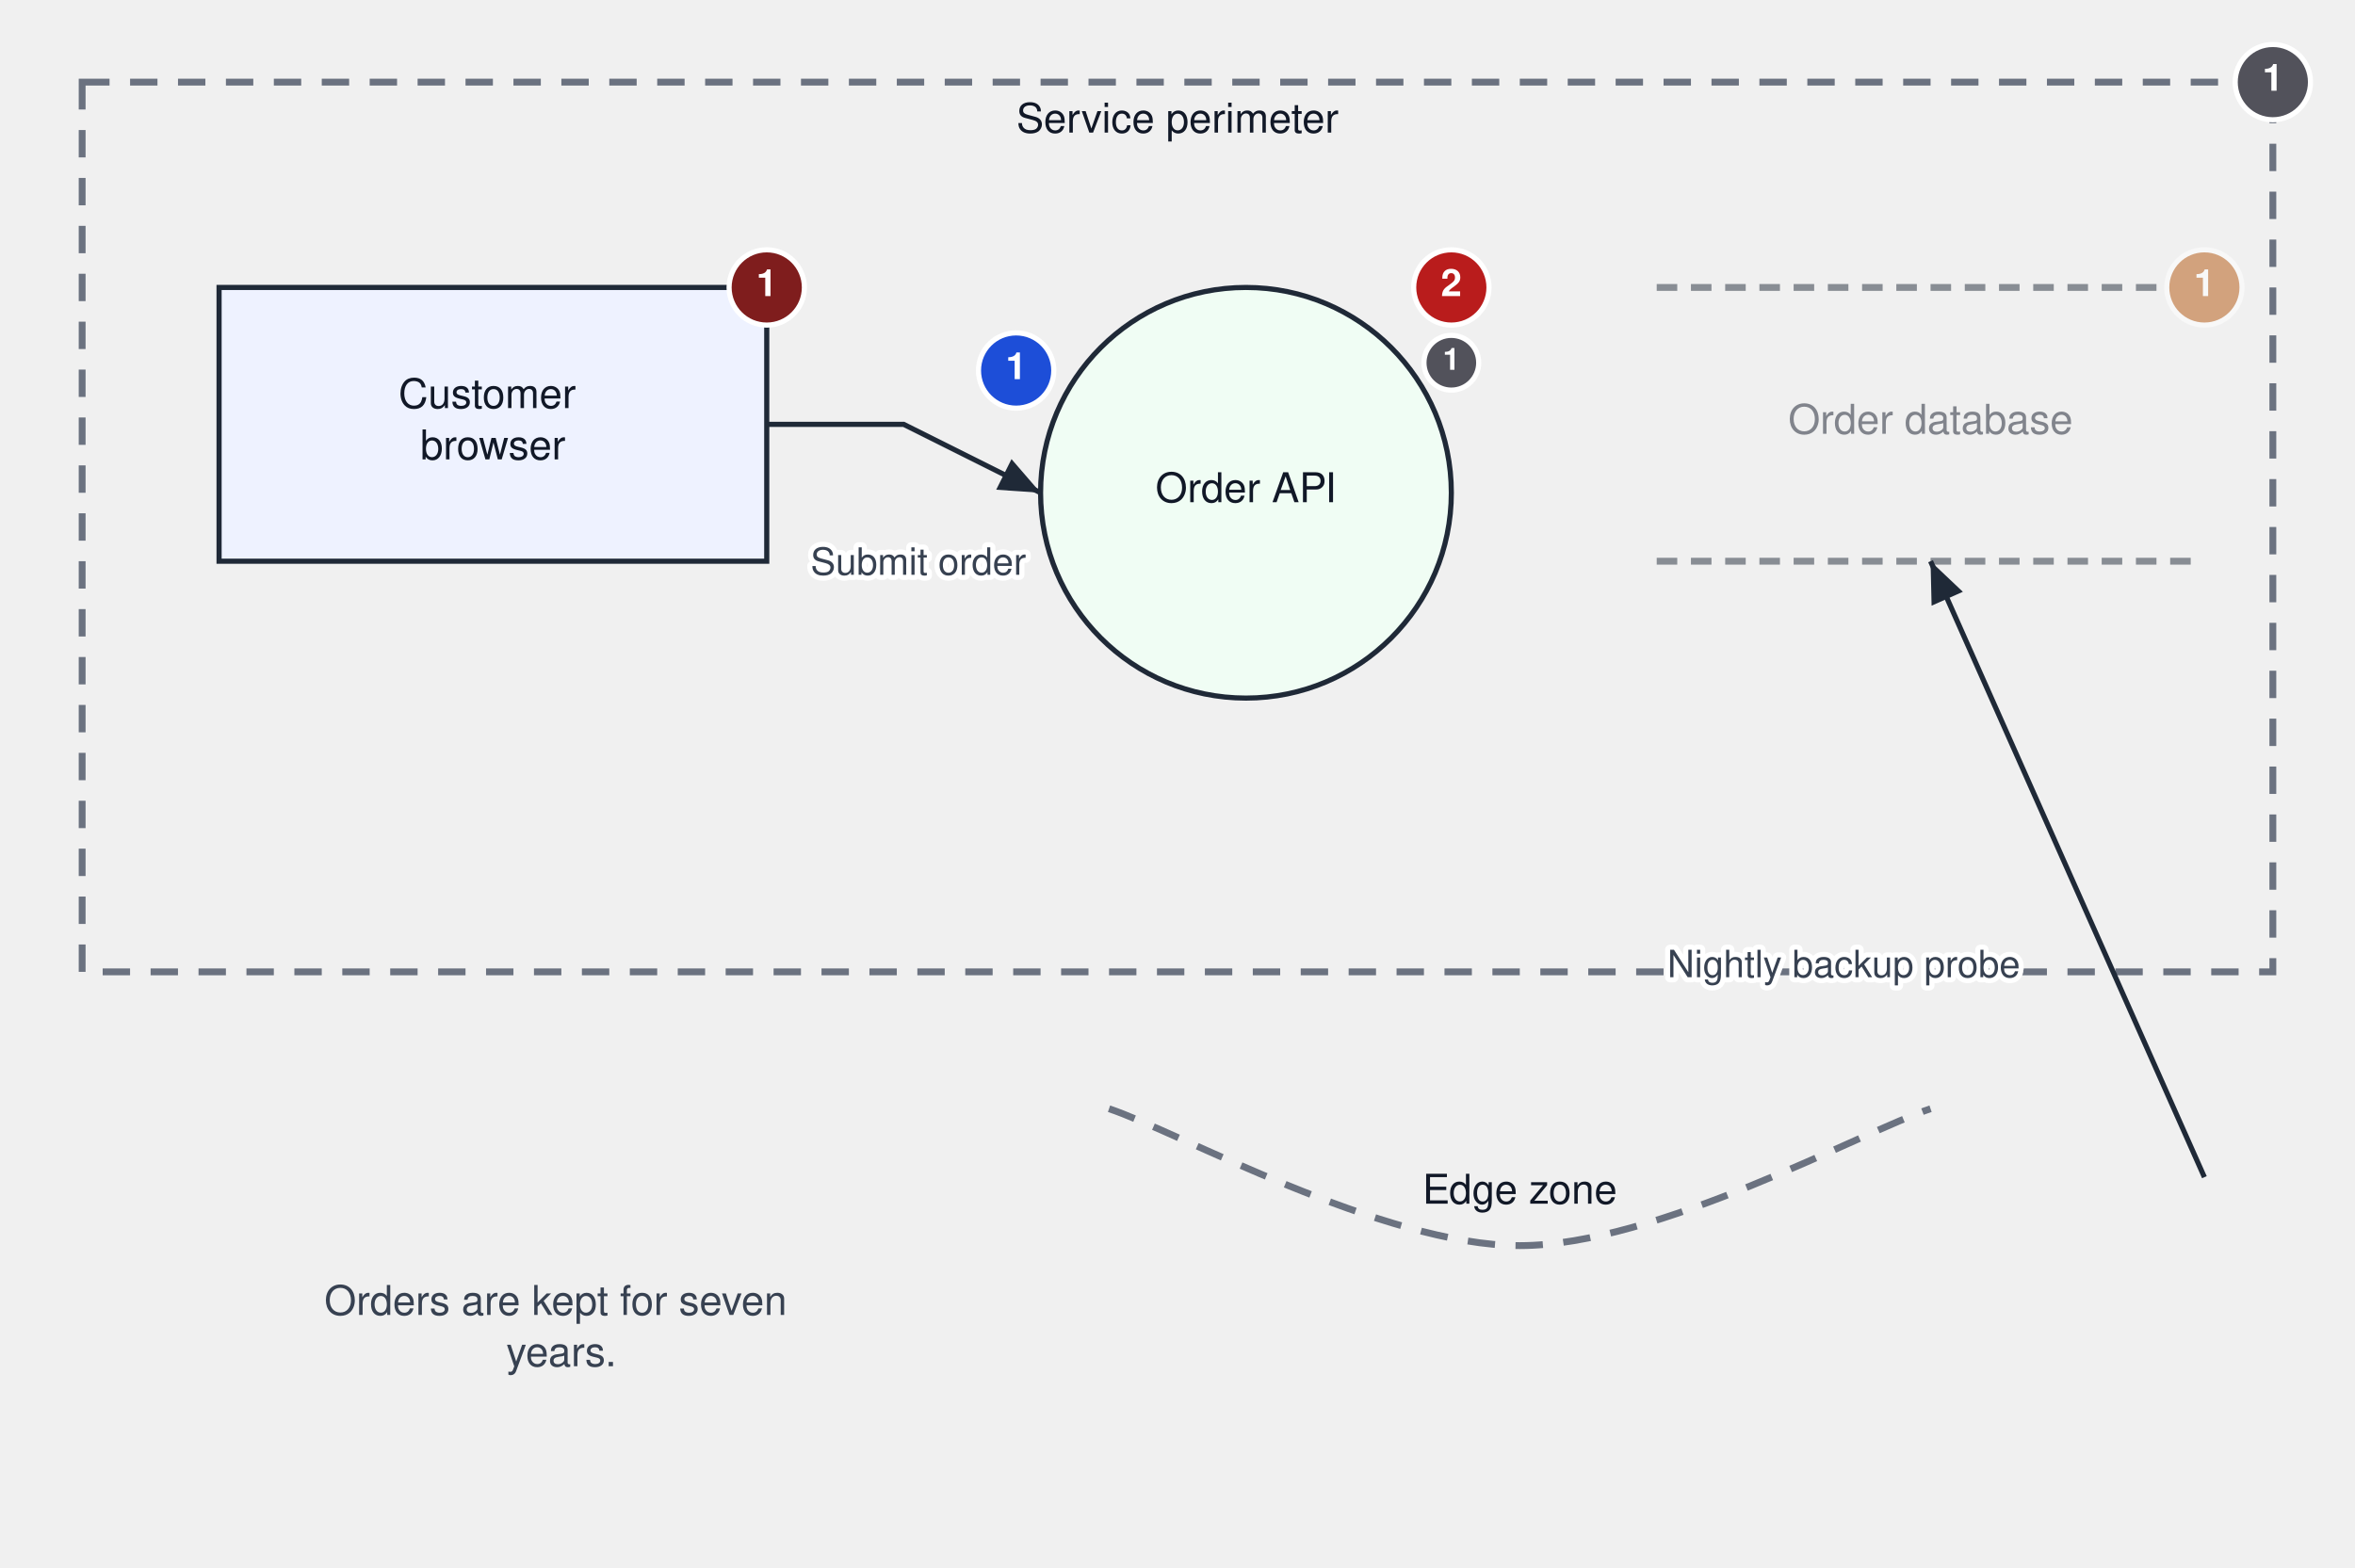
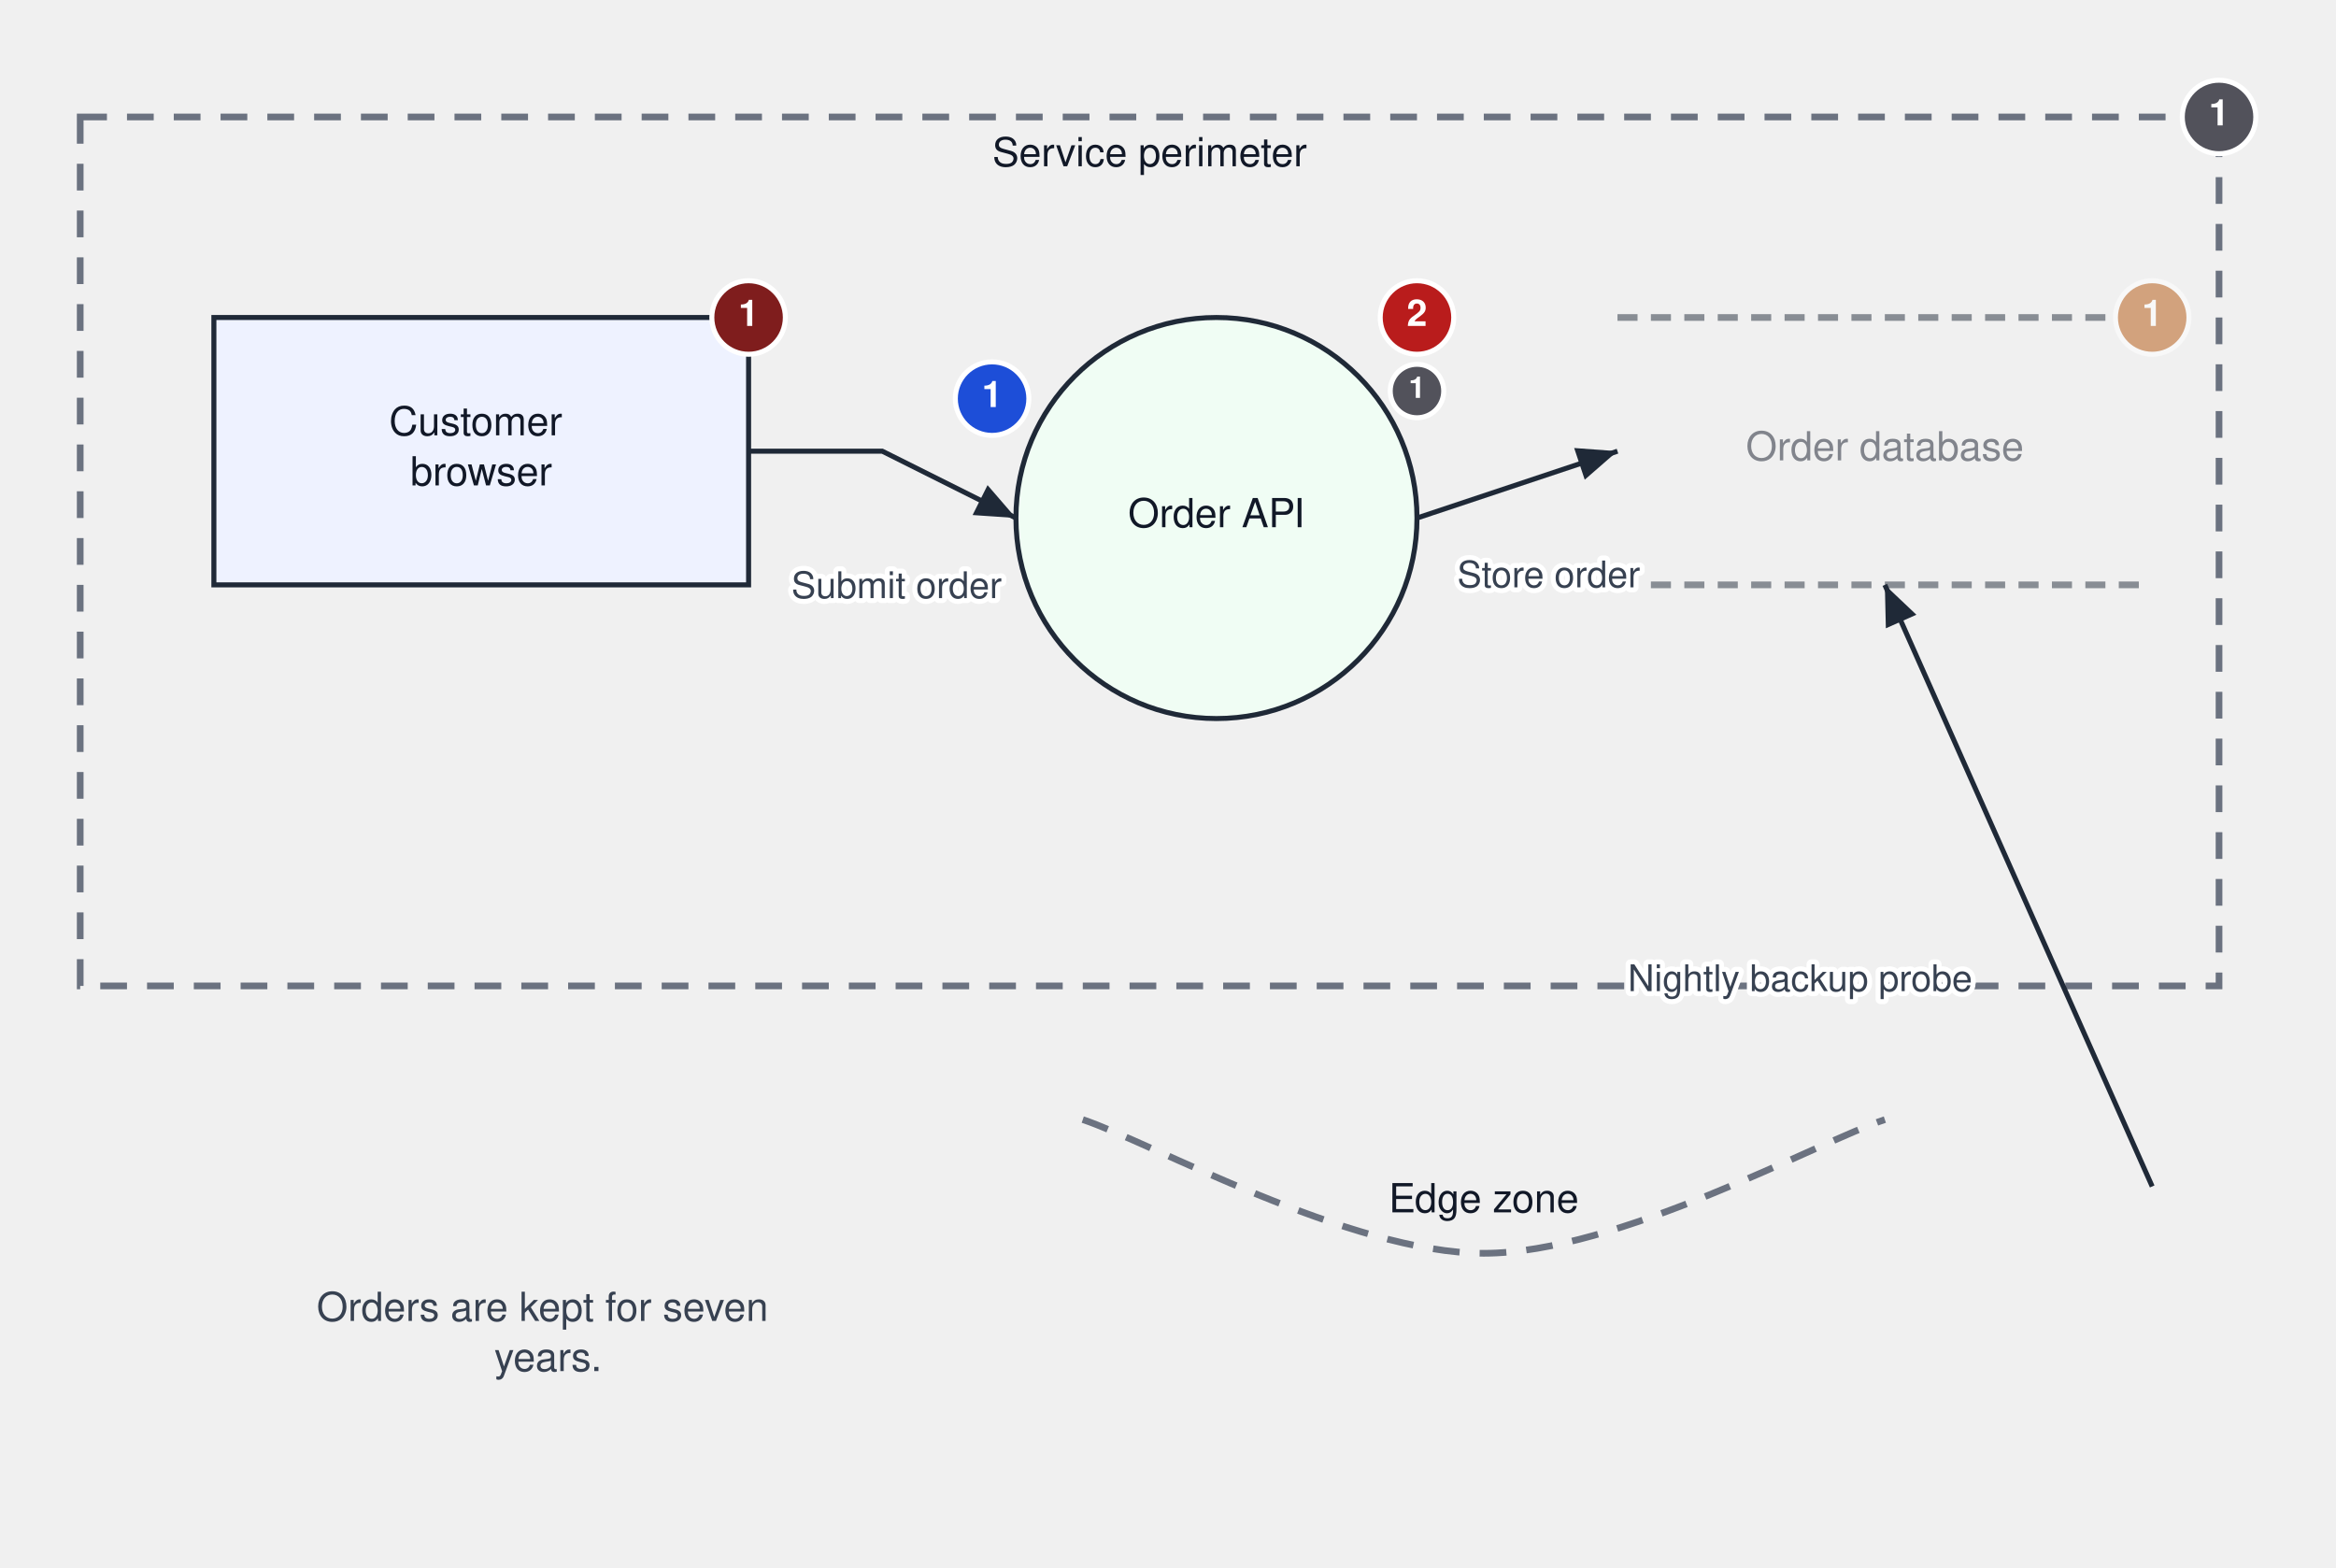
- <svg xmlns="http://www.w3.org/2000/svg" viewBox="-24 -24 688 458">
+ <svg xmlns="http://www.w3.org/2000/svg" viewBox="-24 -35 699 469">
  <style>.pn-element {
  font-family: 'Helvetica Neue', Helvetica, Arial, sans-serif;
}
.pn-shape {
  fill: #ffffff;
  stroke: #1f2937;
  stroke-width: 1.5;
}
.pn-actor {
  fill: #eef2ff;
}
.pn-process {
  fill: #f0fdf4;
}
.pn-store {
  fill: none;
  stroke-width: 2;
}
.pn-boundary-box,
.pn-boundary-curve {
  fill: none;
  stroke: #6b7280;
  stroke-width: 2;
  stroke-dasharray: 8 6;
}
.pn-out-of-scope {
  opacity: 0.5;
}
.pn-out-of-scope .pn-shape {
  stroke-dasharray: 6 4;
}
.pn-label {
  fill: #111827;
  font-size: 12px;
  font-weight: 500;
  text-anchor: middle;
  dominant-baseline: central;
}
.pn-note {
  fill: #374151;
  font-size: 12px;
  text-anchor: middle;
  dominant-baseline: central;
}
.pn-flow {
  fill: none;
}
.pn-flow-arrow {
  fill: #1f2937;
  stroke: none;
}
.pn-flow-label {
  fill: #374151;
  font-size: 11px;
  text-anchor: middle;
  dominant-baseline: central;
  paint-order: stroke;
  stroke: #ffffff;
  stroke-width: 3;
  stroke-linejoin: round;
}
.pn-badge {
  stroke: #ffffff;
  stroke-width: 1.5;
}
.pn-badge-count {
  fill: #ffffff;
  stroke: none;
  font-weight: 600;
  text-anchor: middle;
  dominant-baseline: central;
}
.pn-badge-primary .pn-badge-count {
  font-size: 11px;
}
.pn-badge-secondary .pn-badge-count {
  font-size: 9px;
}
.pn-tone-critical {
  fill: #7f1d1d;
}
.pn-tone-high {
  fill: #b91c1c;
}
.pn-tone-medium {
  fill: #b45309;
}
.pn-tone-low {
  fill: #1d4ed8;
}
.pn-tone-neutral {
  fill: #52525b;
}
</style>
  <g transform="translate(0, 0)">
    <g class="pn-element">
      <rect class="pn-shape pn-boundary-box" width="640" height="260" />
      <text class="pn-label" x="320" y="12">
        <tspan x="320" dy="0">Service perimeter</tspan>
      </text>
      <g class="pn-badge" transform="translate(640, 0)">
        <g class="pn-badge-primary">
          <circle class="pn-tone-neutral" r="11" />
          <text class="pn-badge-count">1</text>
        </g>
      </g>
    </g>
  </g>
  <g transform="translate(298, 298)">
    <g class="pn-element">
      <path class="pn-shape pn-boundary-curve" d="M 2 2 C 22 8.667 82 42 122 42 C 162 42 222 8.667 242 2" />
      <text class="pn-label" x="122" y="27">
        <tspan x="122" dy="0">Edge zone</tspan>
      </text>
    </g>
  </g>
  <g transform="translate(40, 60)">
    <g class="pn-element">
      <rect class="pn-shape pn-actor" width="160" height="80" />
      <text class="pn-label" x="80" y="32.5">
        <tspan x="80" dy="0">Customer</tspan>
        <tspan x="80" dy="15">browser</tspan>
      </text>
      <g class="pn-badge" transform="translate(160, 0)">
        <g class="pn-badge-primary">
          <circle class="pn-tone-critical" r="11" />
          <text class="pn-badge-count">1</text>
        </g>
      </g>
    </g>
  </g>
  <g transform="translate(280, 60)">
    <g class="pn-element">
      <circle class="pn-shape pn-process" cx="60" cy="60" r="60" />
      <text class="pn-label" x="60" y="60">
        <tspan x="60" dy="0">Order API</tspan>
      </text>
      <g class="pn-badge" transform="translate(120, 0)">
        <g class="pn-badge-primary">
          <circle class="pn-tone-high" r="11" />
          <text class="pn-badge-count">2</text>
        </g>
        <g class="pn-badge-secondary" transform="translate(0, 22)">
          <circle class="pn-tone-neutral" r="8" />
          <text class="pn-badge-count">1</text>
        </g>
      </g>
    </g>
  </g>
  <g transform="translate(460, 60)">
    <g class="pn-element pn-out-of-scope">
      <line class="pn-shape pn-store" x1="0" y1="0" x2="160" y2="0" />
      <line class="pn-shape pn-store" x1="0" y1="80" x2="160" y2="80" />
      <text class="pn-label" x="80" y="40">
        <tspan x="80" dy="0">Order database</tspan>
      </text>
      <g class="pn-badge" transform="translate(160, 0)">
        <g class="pn-badge-primary">
          <circle class="pn-tone-medium" r="11" />
          <text class="pn-badge-count">1</text>
        </g>
      </g>
    </g>
  </g>
  <g transform="translate(40, 320)">
    <g class="pn-element">
      <text class="pn-note" x="100" y="37.5">
        <tspan x="100" dy="0">Orders are kept for seven</tspan>
        <tspan x="100" dy="15">years.</tspan>
      </text>
    </g>
  </g>
  <g class="pn-element">
    <path class="pn-shape pn-flow" d="M 200 100 L 240 100 L 280 120" />
    <path class="pn-flow-arrow" d="M 280 120 L 267.031 119.106 L 271.503 110.161 Z" />
    <text class="pn-flow-label" x="244.279" y="141.442">
      <tspan x="244.279" dy="0">Submit order</tspan>
    </text>
    <g class="pn-badge" transform="translate(272.861, 84.278)">
      <g class="pn-badge-primary">
        <circle class="pn-tone-low" r="11" />
        <text class="pn-badge-count">1</text>
      </g>
    </g>
  </g>
  <g class="pn-element">
+     <path class="pn-shape pn-flow" d="M 400 120 L 460 100" />
+     <path class="pn-flow-arrow" d="M 460 100 L 450.197 108.538 L 447.035 99.051 Z" />
+     <text class="pn-flow-label" x="439.405" y="138.214">
+       <tspan x="439.405" dy="0">Store order</tspan>
+     </text>
+   </g>
+   <g class="pn-element">
    <path class="pn-shape pn-flow" d="M 620 320 L 540 140" />
    <path class="pn-flow-arrow" d="M 540 140 L 549.443 148.935 L 540.305 152.996 Z" />
    <text class="pn-flow-label" x="514.645" y="259.047">
      <tspan x="514.645" dy="0">Nightly backup probe</tspan>
    </text>
  </g>
</svg>
